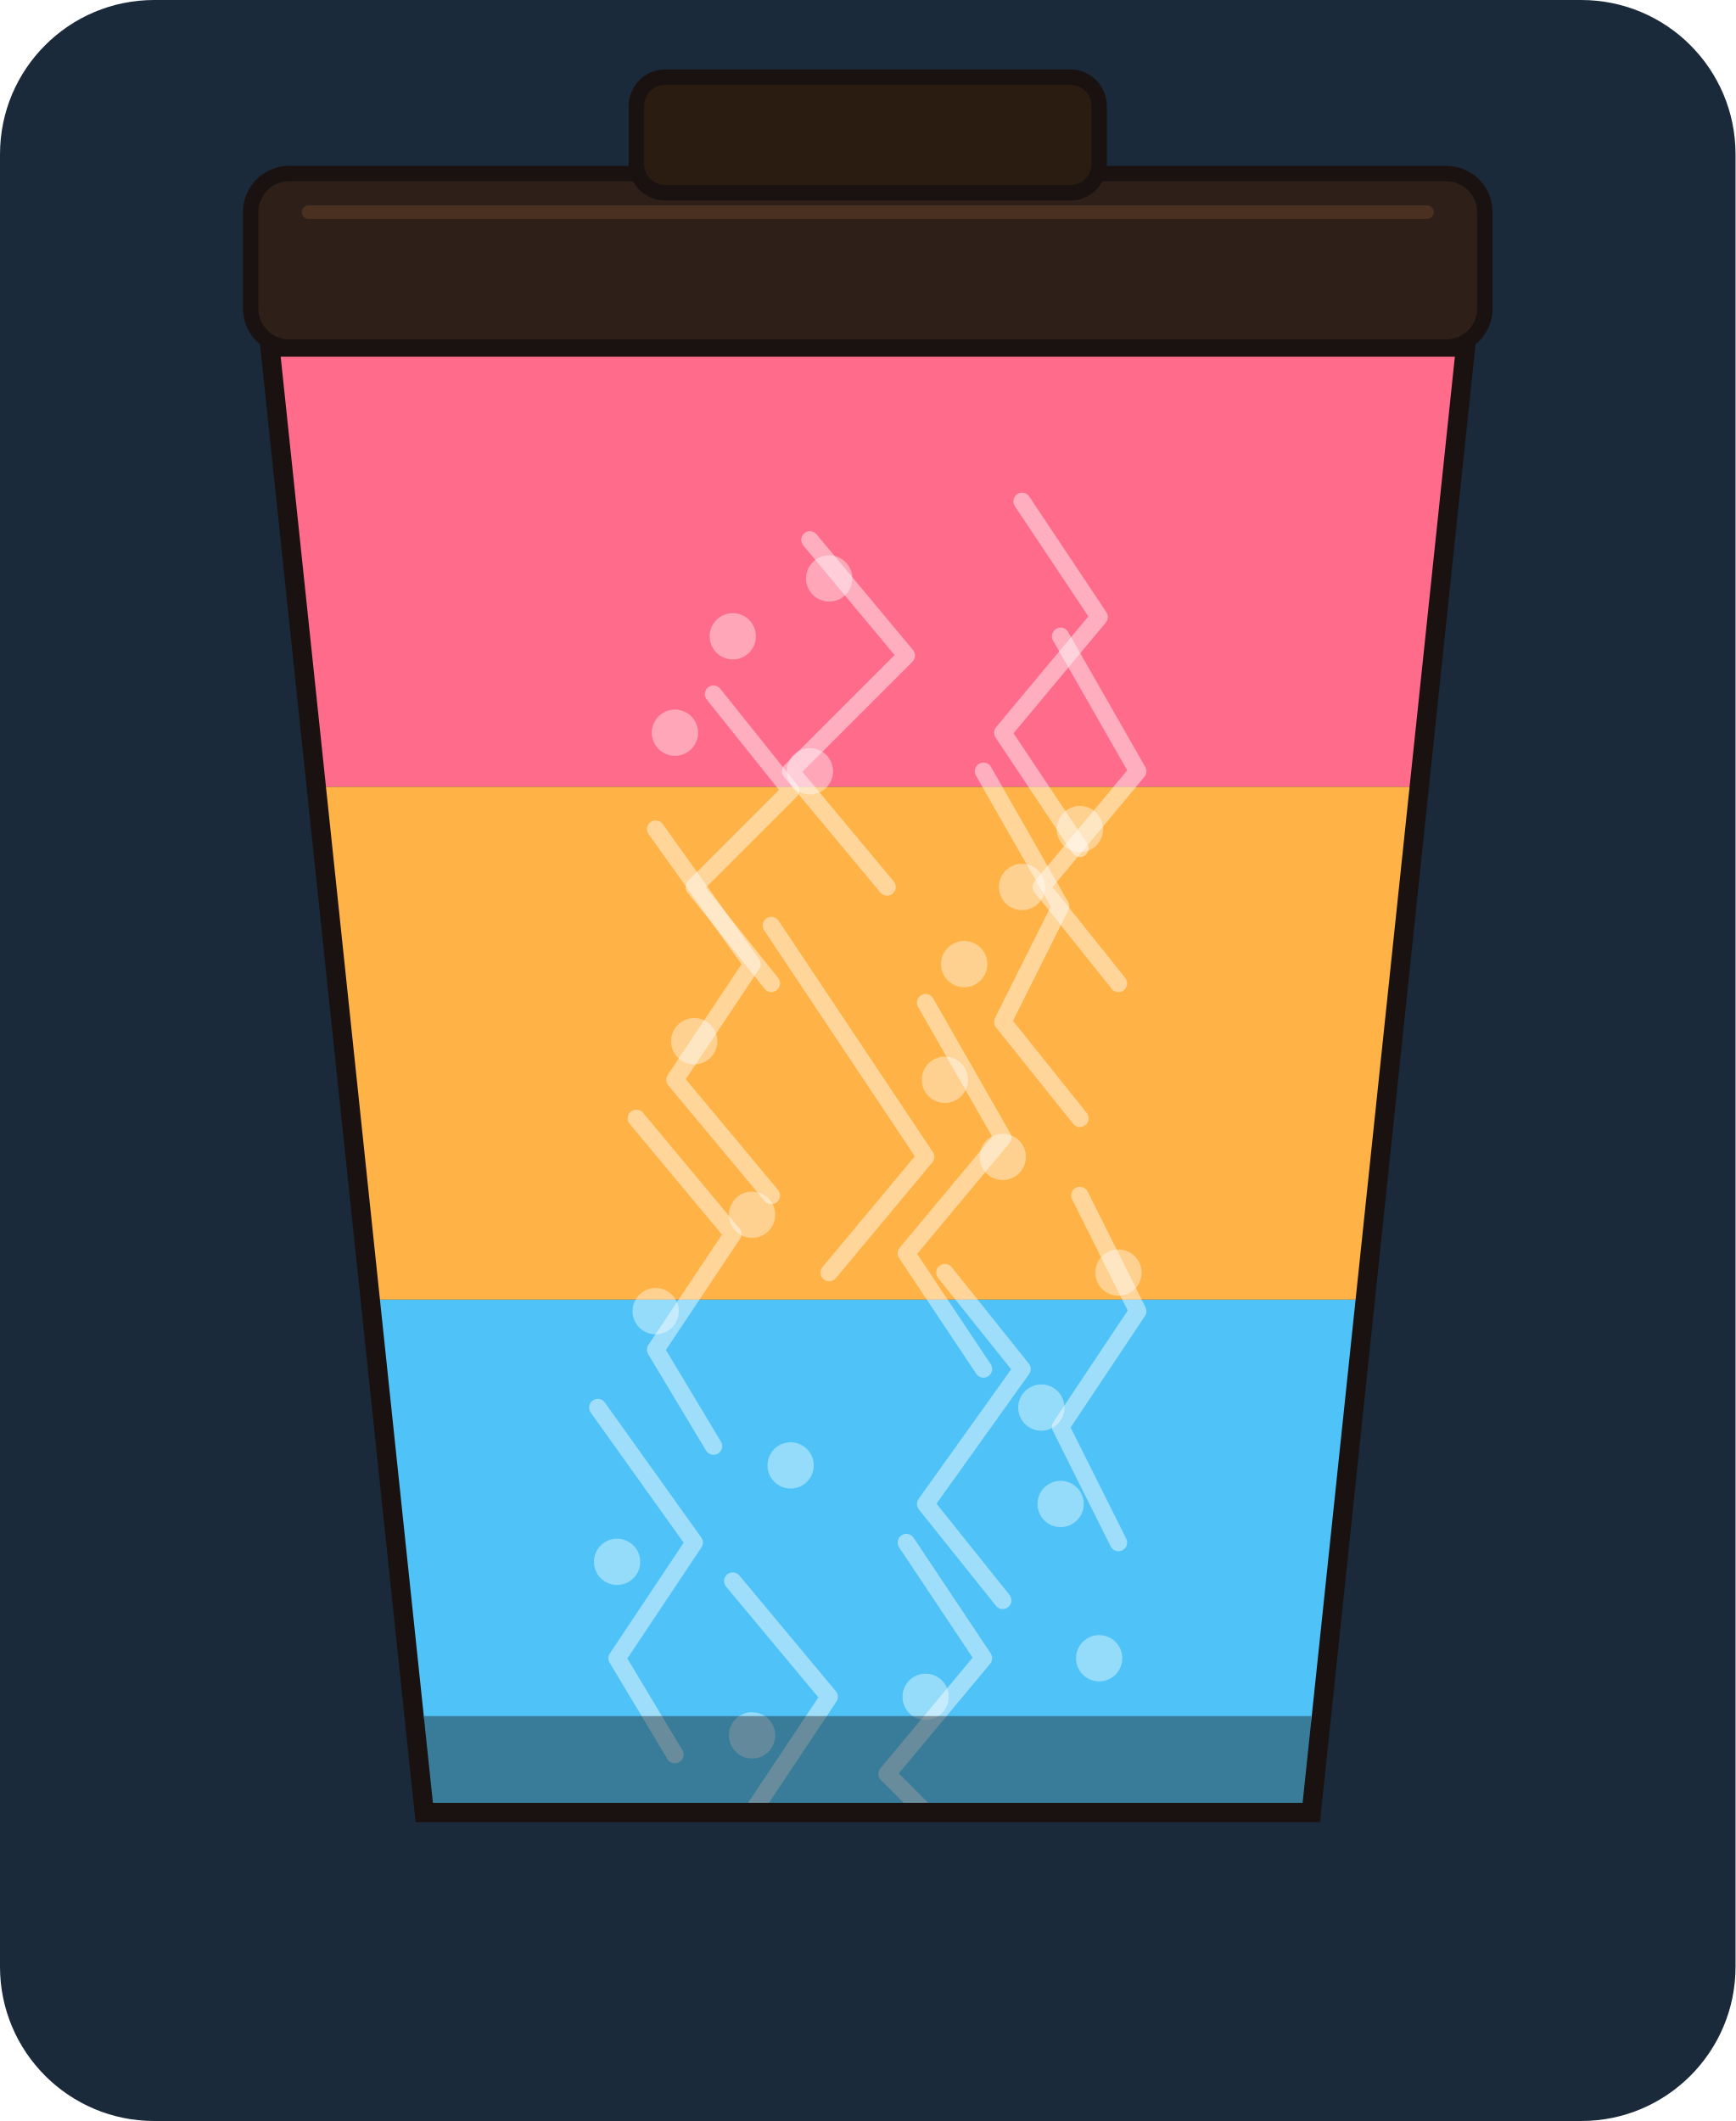
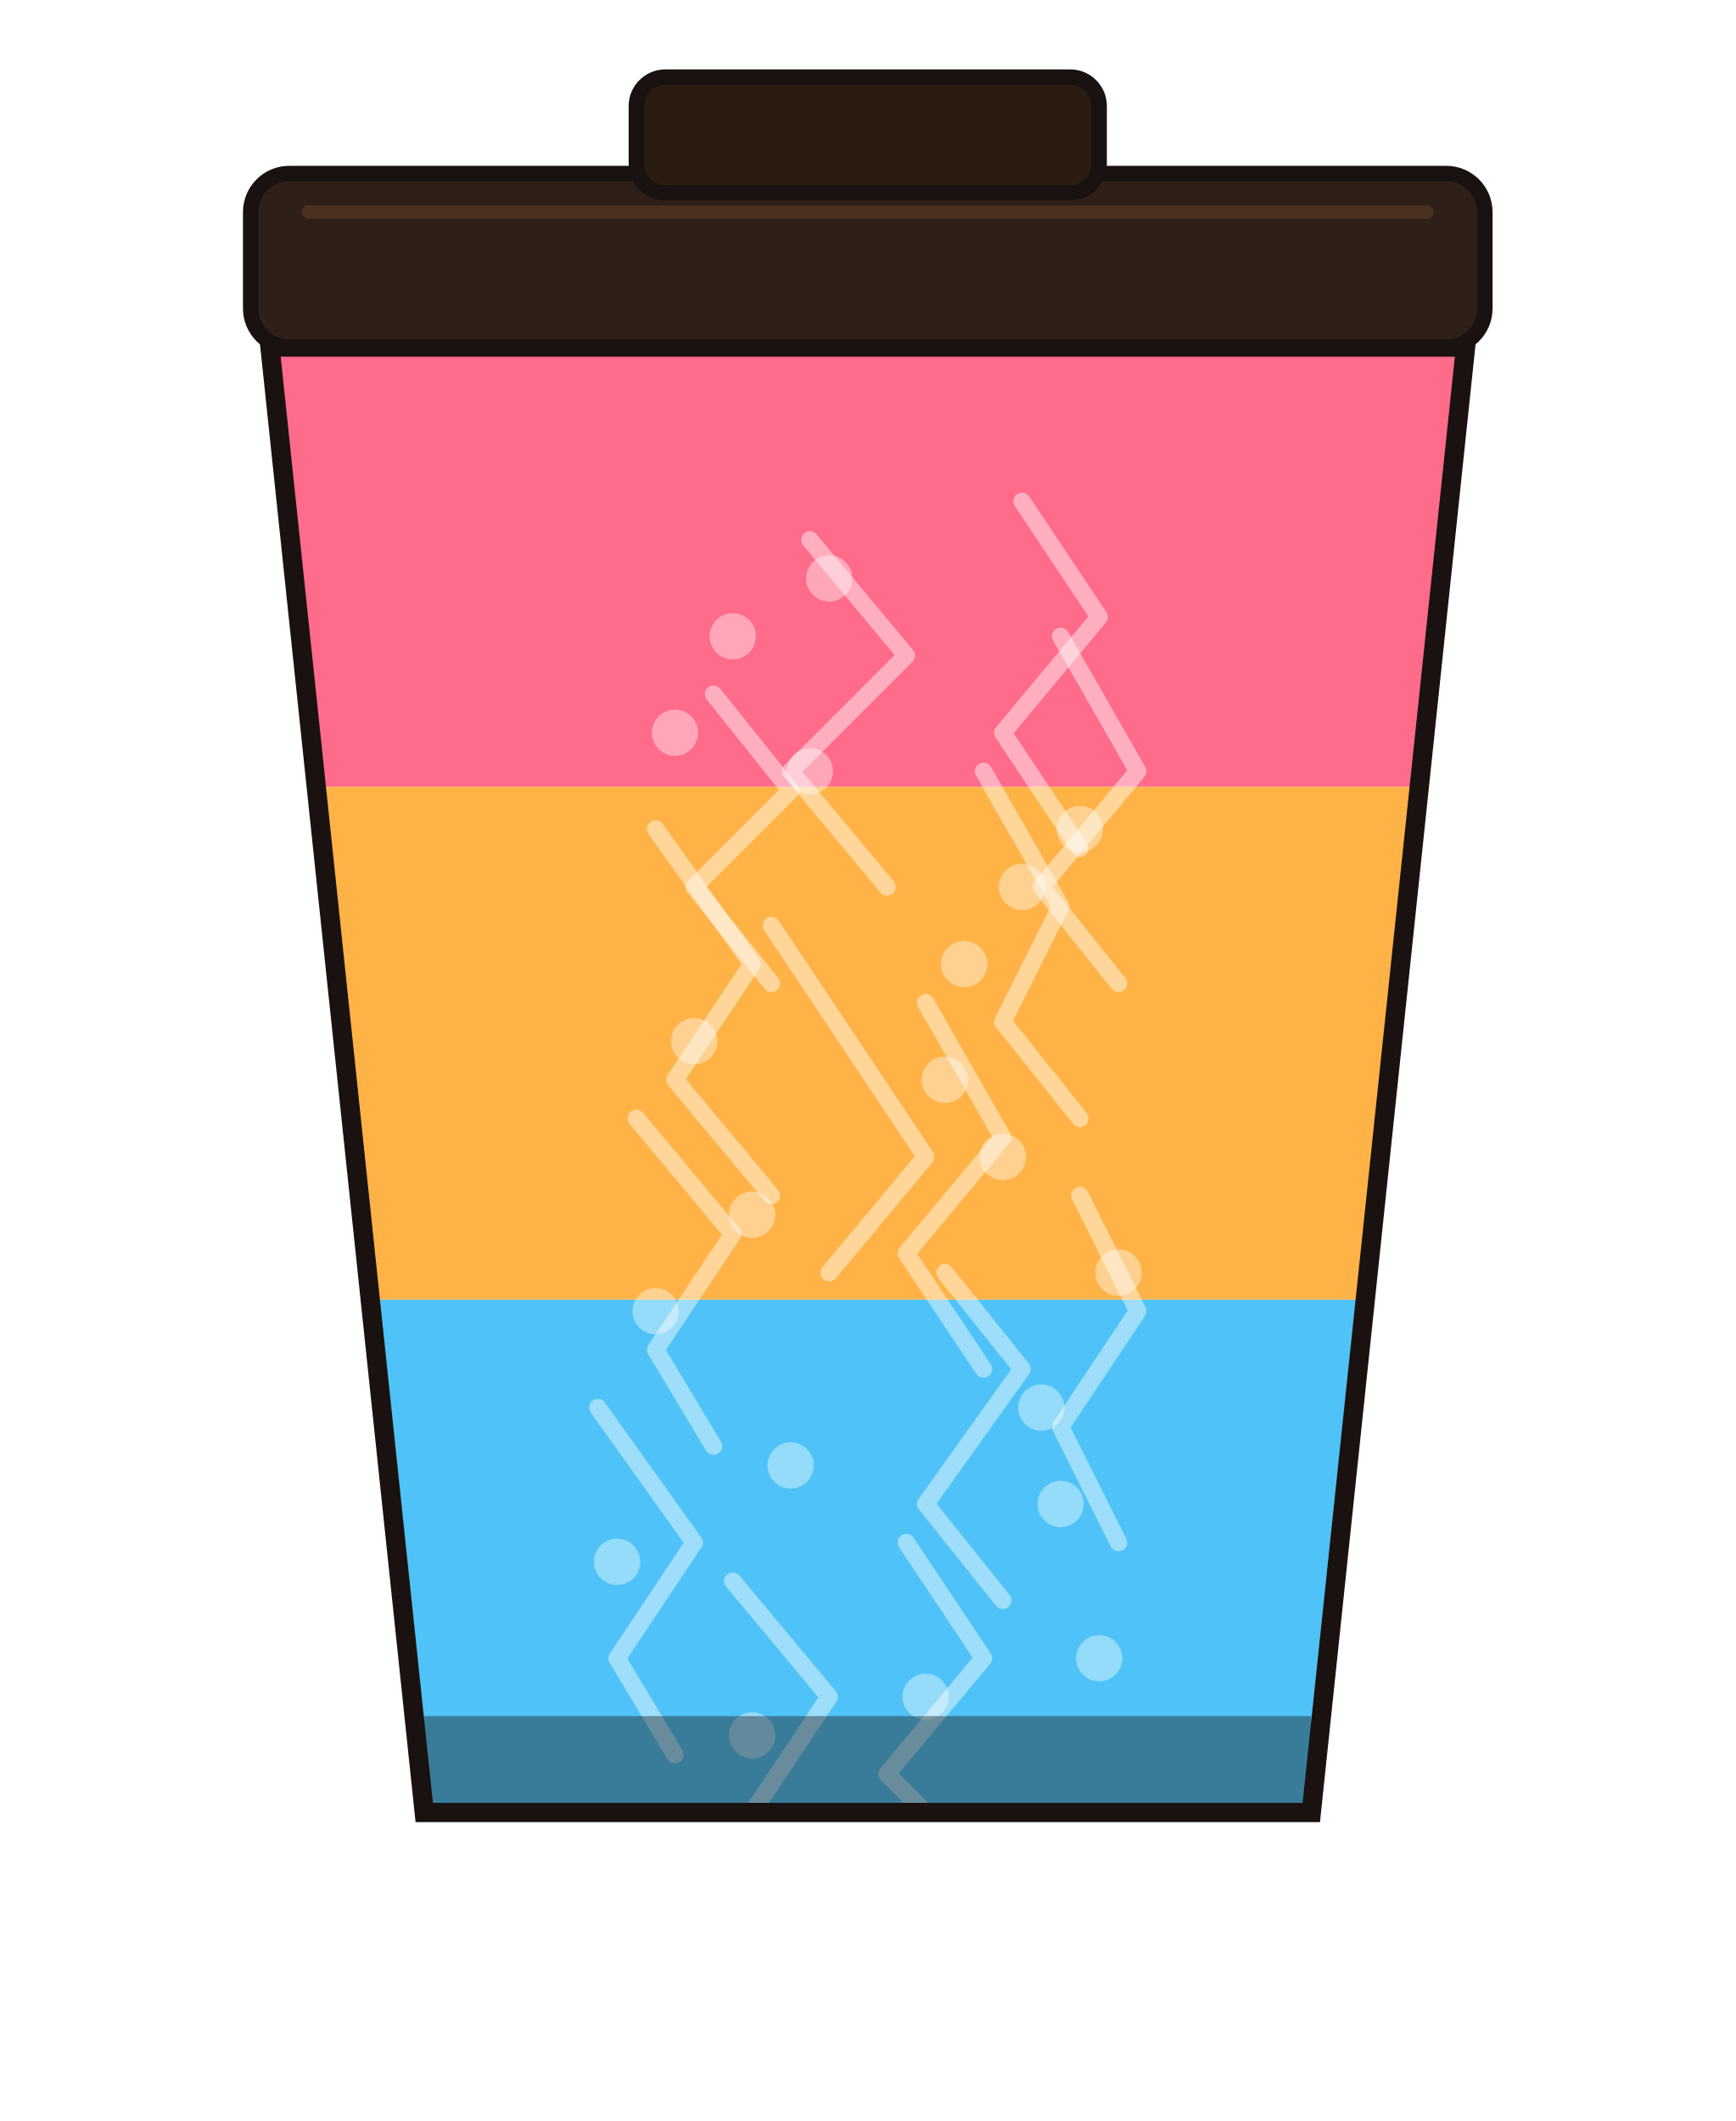
<svg xmlns="http://www.w3.org/2000/svg" width="90" height="110" viewBox="0 0 90 110">
-   <rect width="90" height="110" fill="#1a2a3a" rx="8" />
  <defs>
    <clipPath id="c_slushi">
      <path d="M14,18 L76,18 L68,94 L22,94 Z" />
    </clipPath>
  </defs>
  <polygon points="19.2,67.4 70.8,67.4 68.0,94.0 22.0,94.0" fill="#4FC3F7" clip-path="url(#c_slushi)" />
  <polygon points="16.4,40.8 73.6,40.8 70.8,67.4 19.2,67.4" fill="#FFB347" clip-path="url(#c_slushi)" />
  <polygon points="14.0,18.0 76.0,18.0 73.6,40.8 16.4,40.8" fill="#FF6B8A" clip-path="url(#c_slushi)" />
  <polyline points="37.0,36.0 41.0,41.0 36.0,46.0 40.0,51.0" fill="none" stroke="rgba(255,255,255,0.45)" stroke-width="0.9" stroke-linecap="round" stroke-linejoin="round" clip-path="url(#c_slushi)" />
  <polyline points="51.0,40.0 55.0,47.0 52.0,53.0 56.0,58.0" fill="none" stroke="rgba(255,255,255,0.45)" stroke-width="0.9" stroke-linecap="round" stroke-linejoin="round" clip-path="url(#c_slushi)" />
  <polyline points="33.0,58.0 38.0,64.0 34.0,70.0 37.0,75.0" fill="none" stroke="rgba(255,255,255,0.45)" stroke-width="0.9" stroke-linecap="round" stroke-linejoin="round" clip-path="url(#c_slushi)" />
  <polyline points="49.0,66.0 53.0,71.0 48.0,78.0 52.0,83.0" fill="none" stroke="rgba(255,255,255,0.45)" stroke-width="0.9" stroke-linecap="round" stroke-linejoin="round" clip-path="url(#c_slushi)" />
  <polyline points="40.0,48.0 44.0,54.0 48.0,60.0 43.0,66.0" fill="none" stroke="rgba(255,255,255,0.45)" stroke-width="0.9" stroke-linecap="round" stroke-linejoin="round" clip-path="url(#c_slushi)" />
  <polyline points="55.0,33.0 59.0,40.0 54.0,46.0 58.0,51.0" fill="none" stroke="rgba(255,255,255,0.45)" stroke-width="0.9" stroke-linecap="round" stroke-linejoin="round" clip-path="url(#c_slushi)" />
  <polyline points="31.0,73.0 36.0,80.0 32.0,86.0 35.0,91.0" fill="none" stroke="rgba(255,255,255,0.45)" stroke-width="0.9" stroke-linecap="round" stroke-linejoin="round" clip-path="url(#c_slushi)" />
  <polyline points="47.0,80.0 51.0,86.0 46.0,92.0 50.0,96.0" fill="none" stroke="rgba(255,255,255,0.45)" stroke-width="0.9" stroke-linecap="round" stroke-linejoin="round" clip-path="url(#c_slushi)" />
  <polyline points="42.0,28.0 47.0,34.0 41.0,40.0 46.0,46.0" fill="none" stroke="rgba(255,255,255,0.45)" stroke-width="0.9" stroke-linecap="round" stroke-linejoin="round" clip-path="url(#c_slushi)" />
  <polyline points="56.0,62.0 59.0,68.0 55.0,74.0 58.0,80.0" fill="none" stroke="rgba(255,255,255,0.45)" stroke-width="0.9" stroke-linecap="round" stroke-linejoin="round" clip-path="url(#c_slushi)" />
  <polyline points="34.0,43.0 39.0,50.0 35.0,56.0 40.0,62.0" fill="none" stroke="rgba(255,255,255,0.45)" stroke-width="0.9" stroke-linecap="round" stroke-linejoin="round" clip-path="url(#c_slushi)" />
  <polyline points="48.0,52.0 52.0,59.0 47.0,65.0 51.0,71.0" fill="none" stroke="rgba(255,255,255,0.45)" stroke-width="0.9" stroke-linecap="round" stroke-linejoin="round" clip-path="url(#c_slushi)" />
  <polyline points="38.0,82.0 43.0,88.0 39.0,94.0 44.0,98.0" fill="none" stroke="rgba(255,255,255,0.45)" stroke-width="0.9" stroke-linecap="round" stroke-linejoin="round" clip-path="url(#c_slushi)" />
  <polyline points="53.0,26.0 57.0,32.0 52.0,38.0 56.0,44.0" fill="none" stroke="rgba(255,255,255,0.45)" stroke-width="0.9" stroke-linecap="round" stroke-linejoin="round" clip-path="url(#c_slushi)" />
  <circle cx="35.0" cy="38.0" r="1.2" fill="rgba(255,255,255,0.4)" clip-path="url(#c_slushi)" />
  <circle cx="50.0" cy="50.0" r="1.2" fill="rgba(255,255,255,0.4)" clip-path="url(#c_slushi)" />
  <circle cx="39.0" cy="63.0" r="1.2" fill="rgba(255,255,255,0.4)" clip-path="url(#c_slushi)" />
  <circle cx="54.0" cy="73.0" r="1.2" fill="rgba(255,255,255,0.4)" clip-path="url(#c_slushi)" />
  <circle cx="32.0" cy="81.0" r="1.2" fill="rgba(255,255,255,0.4)" clip-path="url(#c_slushi)" />
  <circle cx="48.0" cy="88.0" r="1.2" fill="rgba(255,255,255,0.4)" clip-path="url(#c_slushi)" />
  <circle cx="56.0" cy="43.0" r="1.2" fill="rgba(255,255,255,0.4)" clip-path="url(#c_slushi)" />
  <circle cx="41.0" cy="76.0" r="1.2" fill="rgba(255,255,255,0.4)" clip-path="url(#c_slushi)" />
  <circle cx="52.0" cy="60.0" r="1.2" fill="rgba(255,255,255,0.4)" clip-path="url(#c_slushi)" />
  <circle cx="36.0" cy="54.0" r="1.2" fill="rgba(255,255,255,0.4)" clip-path="url(#c_slushi)" />
  <circle cx="57.0" cy="86.0" r="1.2" fill="rgba(255,255,255,0.4)" clip-path="url(#c_slushi)" />
  <circle cx="38.0" cy="33.0" r="1.2" fill="rgba(255,255,255,0.4)" clip-path="url(#c_slushi)" />
  <circle cx="43.0" cy="30.0" r="1.2" fill="rgba(255,255,255,0.4)" clip-path="url(#c_slushi)" />
  <circle cx="53.0" cy="46.0" r="1.2" fill="rgba(255,255,255,0.4)" clip-path="url(#c_slushi)" />
  <circle cx="34.0" cy="68.0" r="1.2" fill="rgba(255,255,255,0.4)" clip-path="url(#c_slushi)" />
  <circle cx="49.0" cy="56.0" r="1.2" fill="rgba(255,255,255,0.4)" clip-path="url(#c_slushi)" />
  <circle cx="58.0" cy="66.0" r="1.2" fill="rgba(255,255,255,0.4)" clip-path="url(#c_slushi)" />
  <circle cx="39.0" cy="90.0" r="1.2" fill="rgba(255,255,255,0.4)" clip-path="url(#c_slushi)" />
  <circle cx="55.0" cy="78.0" r="1.2" fill="rgba(255,255,255,0.4)" clip-path="url(#c_slushi)" />
  <circle cx="42.0" cy="40.0" r="1.2" fill="rgba(255,255,255,0.4)" clip-path="url(#c_slushi)" />
  <path d="M14,18 L76,18 L68,94 L22,94 Z" fill="none" stroke="#1a1210" stroke-width="1" />
  <rect x="22" y="89" width="46" height="5" fill="#1a1210" opacity="0.4" clip-path="url(#c_slushi)" />
  <rect x="13" y="9" width="64" height="9" rx="2" fill="#2e2018" stroke="#1a1210" stroke-width="0.8" />
  <line x1="16" y1="11" x2="74" y2="11" stroke="#4a3020" stroke-width="0.7" stroke-linecap="round" />
  <rect x="33" y="4" width="24" height="6" rx="1.5" fill="#2a1c10" stroke="#1a1210" stroke-width="0.8" />
</svg>
